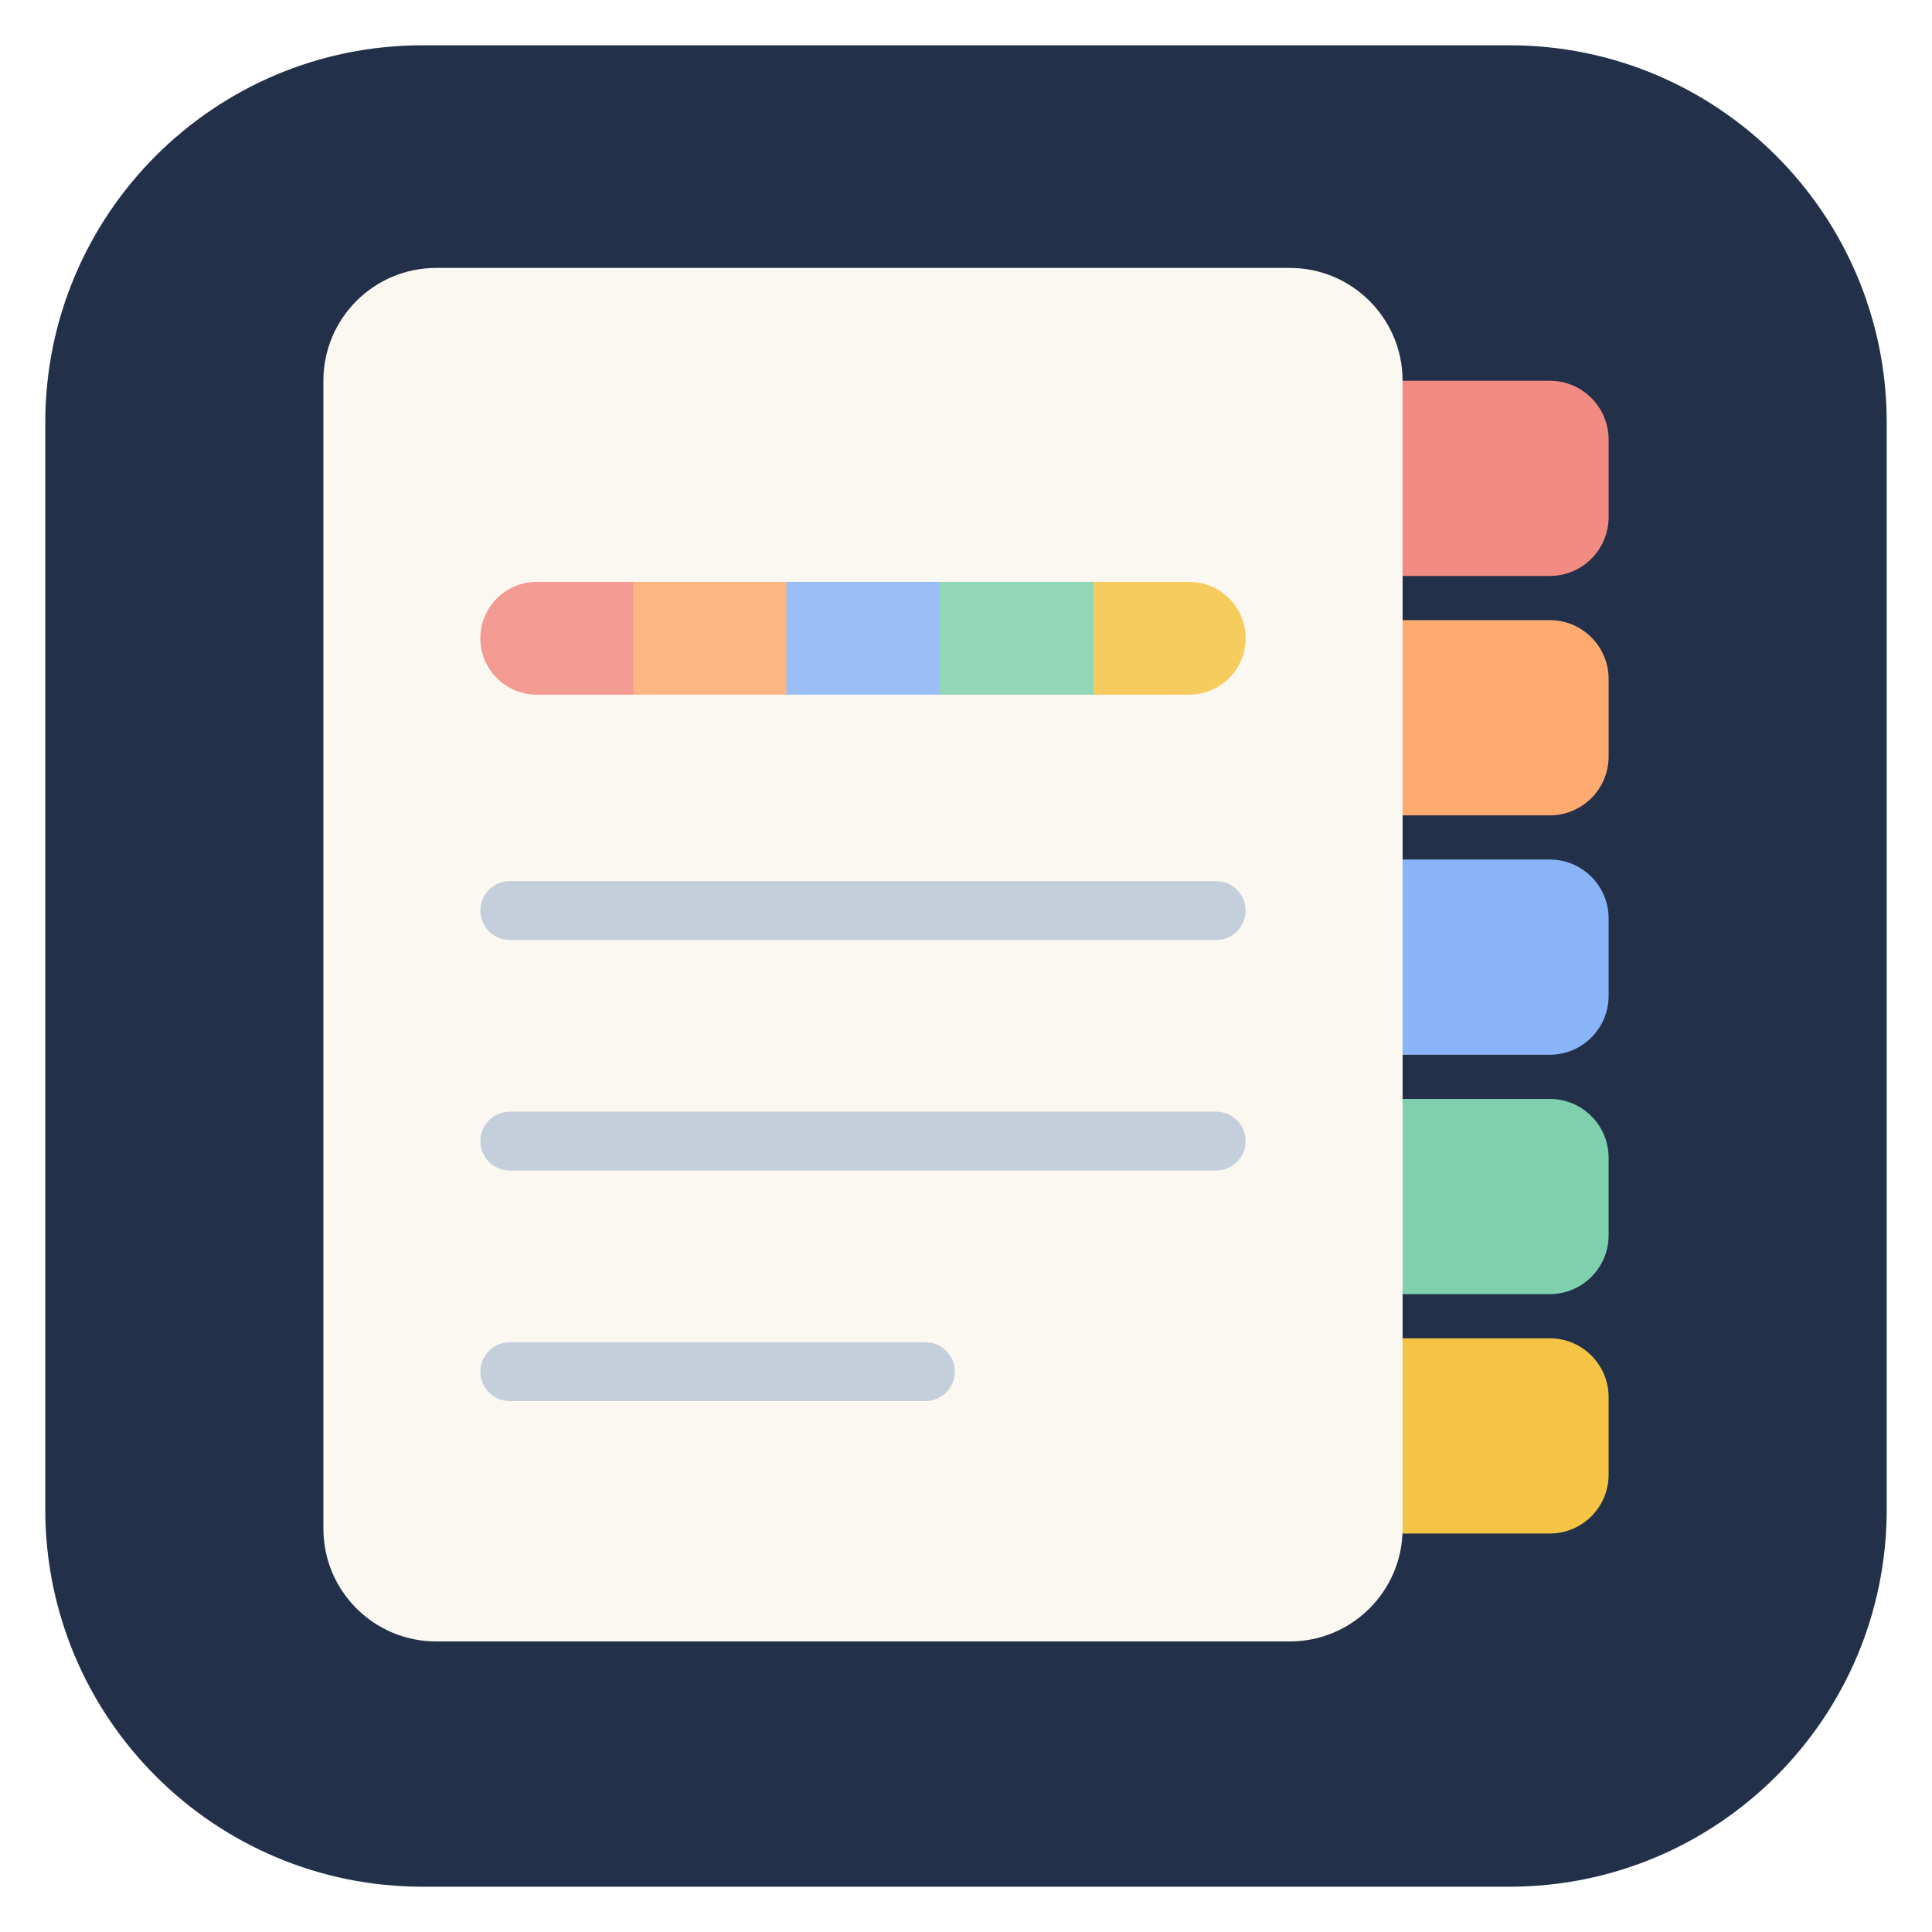
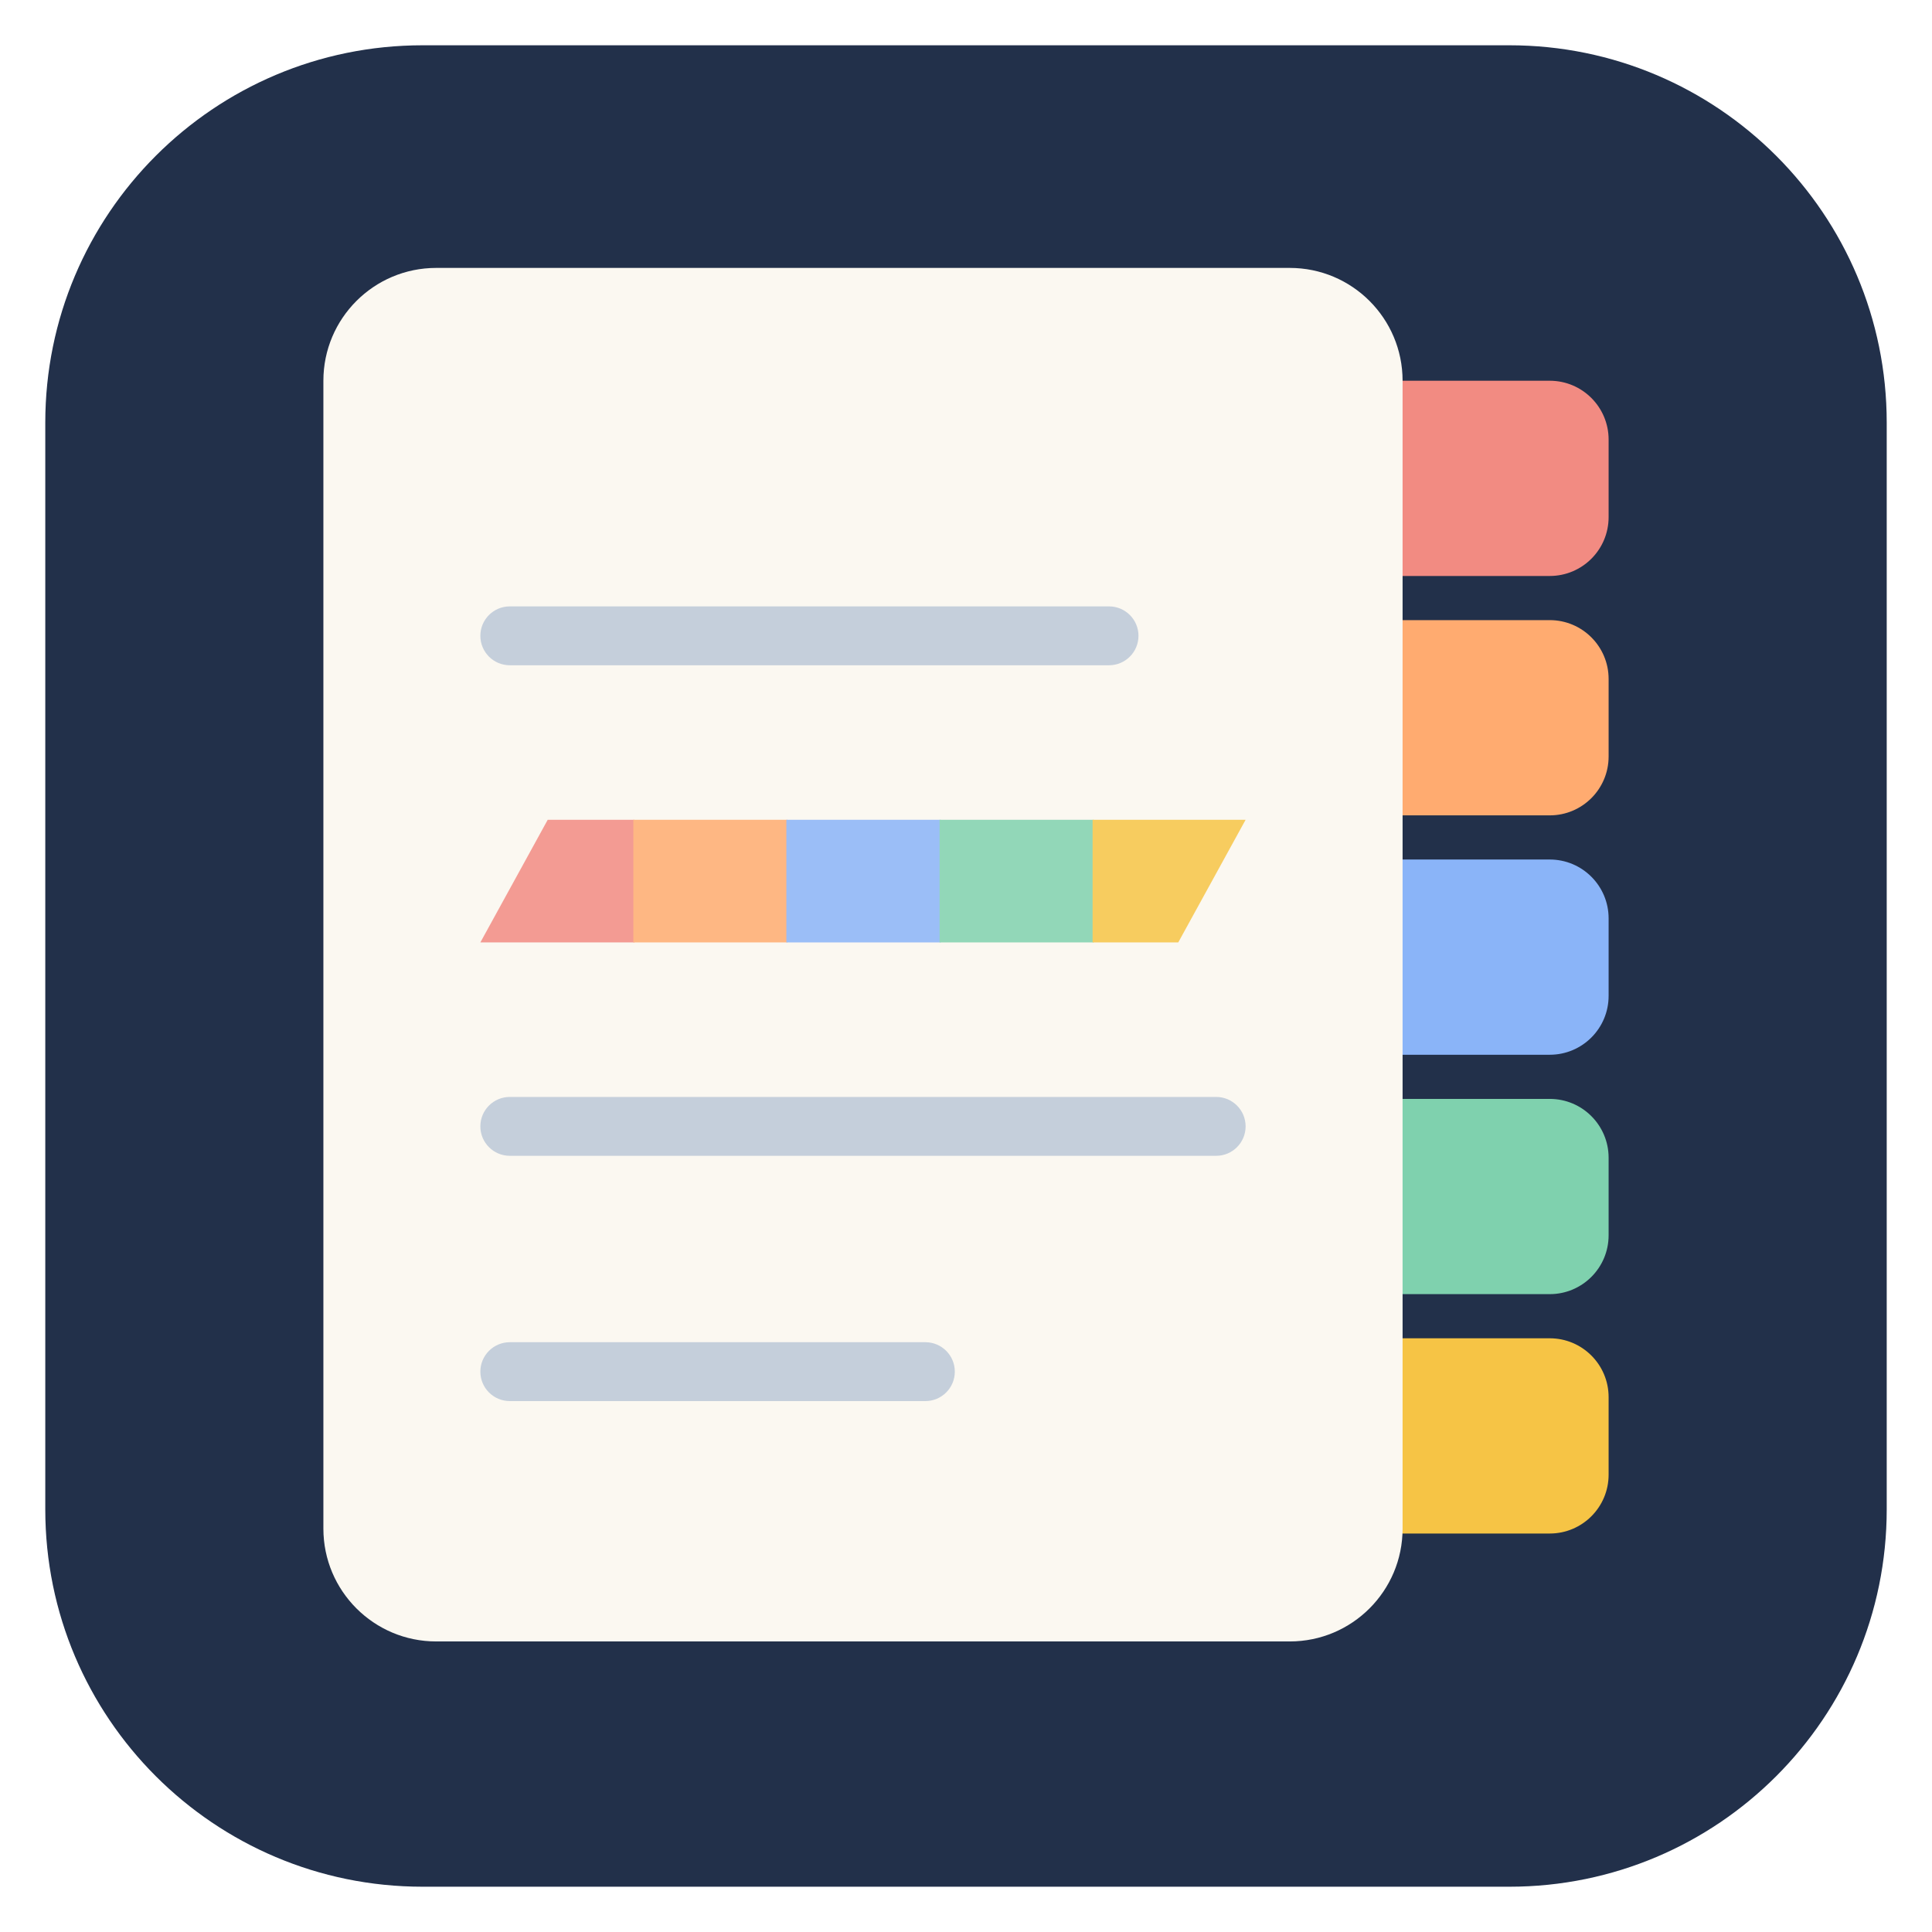
<svg xmlns="http://www.w3.org/2000/svg" viewBox="0 0 1024 1024">
  <path fill="#22304A" d="M224 24H800A200 200 0 0 1 1000 224V800A200 200 0 0 1 800 1000H224A200 200 0 0 1 24 800V224A200 200 0 0 1 224 24Z" />
  <path fill="#F28B82" d="M696.6 201.8H821.4A31.2 31.2 0 0 1 852.6 233V274.08A31.2 31.2 0 0 1 821.4 305.28H696.6A31.2 31.2 0 0 1 665.4 274.08V233A31.2 31.2 0 0 1 696.6 201.8Z" />
  <path fill="#FFAB70" d="M696.6 328.68H821.4A31.2 31.2 0 0 1 852.6 359.88V400.96A31.2 31.2 0 0 1 821.4 432.16H696.6A31.2 31.2 0 0 1 665.4 400.96V359.88A31.2 31.2 0 0 1 696.6 328.68Z" />
  <path fill="#8AB4F8" d="M696.6 455.56H821.4A31.2 31.2 0 0 1 852.6 486.76V527.84A31.2 31.2 0 0 1 821.4 559.04H696.6A31.2 31.2 0 0 1 665.4 527.84V486.76A31.2 31.2 0 0 1 696.6 455.56Z" />
  <path fill="#7FD1AE" d="M696.6 582.44H821.4A31.2 31.2 0 0 1 852.6 613.64V654.72A31.2 31.2 0 0 1 821.4 685.92H696.6A31.2 31.2 0 0 1 665.4 654.72V613.64A31.2 31.2 0 0 1 696.6 582.44Z" />
  <path fill="#F6C445" d="M696.6 709.32H821.4A31.2 31.2 0 0 1 852.6 740.52V781.6A31.2 31.2 0 0 1 821.4 812.8H696.6A31.2 31.2 0 0 1 665.4 781.6V740.52A31.2 31.2 0 0 1 696.6 709.32Z" />
  <path fill="#FBF8F1" d="M231.2 142H683.6A59.8 59.8 0 0 1 743.4 201.8V810.2A59.8 59.8 0 0 1 683.6 870H231.2A59.8 59.8 0 0 1 171.4 810.2V201.8A59.8 59.8 0 0 1 231.2 142Z" />
-   <path fill="#C5CFDB" d="M270.2 467H644.6A15.6 15.6 0 0 1 660.2 482.6V482.6A15.6 15.6 0 0 1 644.6 498.2H270.2A15.6 15.6 0 0 1 254.6 482.6V482.6A15.6 15.6 0 0 1 270.2 467ZM270.2 589.2H644.6A15.6 15.6 0 0 1 660.2 604.8V604.8A15.6 15.6 0 0 1 644.6 620.4H270.2A15.6 15.6 0 0 1 254.6 604.8V604.8A15.6 15.6 0 0 1 270.2 589.2ZM270.2 711.4H490.472A15.6 15.6 0 0 1 506.072 727V727A15.6 15.6 0 0 1 490.472 742.6H270.2A15.6 15.6 0 0 1 254.6 727V727A15.6 15.6 0 0 1 270.2 711.4Z" />
-   <path fill="#F39B93" d="M284.5 308.4H335.72A29.9 29.9 0 0 1 365.62 338.3V338.3A29.9 29.9 0 0 1 335.72 368.2H284.5A29.9 29.9 0 0 1 254.6 338.3V338.3A29.9 29.9 0 0 1 284.5 308.4Z" />
-   <path fill="#F7CC5F" d="M579.08 308.4H630.3A29.9 29.9 0 0 1 660.2 338.3V338.3A29.9 29.9 0 0 1 630.3 368.2H579.08A29.9 29.9 0 0 1 549.18 338.3V338.3A29.9 29.9 0 0 1 579.08 308.4Z" />
-   <rect x="335.7" y="308.4" width="81.7" height="59.8" fill="#FEB783" />
-   <rect x="416.8" y="308.4" width="81.7" height="59.8" fill="#9BBEF7" />
-   <rect x="498.0" y="308.4" width="81.7" height="59.8" fill="#92D7B8" />
+   <path fill="#C5CFDB" d="M270.2 321.4H587.816A15.6 15.6 0 0 1 603.416 337V337A15.6 15.6 0 0 1 587.816 352.6H270.2A15.6 15.6 0 0 1 254.6 337V337A15.6 15.6 0 0 1 270.2 321.4ZM270.2 581.4H644.6A15.6 15.6 0 0 1 660.2 597V597A15.6 15.6 0 0 1 644.6 612.6H270.2A15.6 15.6 0 0 1 254.6 597V597A15.6 15.6 0 0 1 270.2 581.4ZM270.2 711.4H490.472A15.6 15.6 0 0 1 506.072 727V727A15.6 15.6 0 0 1 490.472 742.6H270.2A15.6 15.6 0 0 1 254.6 727V727A15.6 15.6 0 0 1 270.2 711.4Z" />
+   <path fill="#F39B93" d="M290.3 434.5 L336.3 434.5 L336.3 499.5 L254.6 499.5 Z" />
+   <path fill="#FEB783" d="M335.7 434.5 L417.4 434.5 L417.4 499.5 L335.7 499.5 Z" />
+   <path fill="#9BBEF7" d="M416.8 434.5 L498.6 434.5 L498.6 499.5 L416.8 499.5 Z" />
+   <path fill="#92D7B8" d="M498.0 434.5 L579.7 434.5 L579.7 499.5 L498.0 499.5 Z" />
+   <path fill="#F7CC5F" d="M579.1 434.5 L660.2 434.5 L624.5 499.5 L579.1 499.5 Z" />
</svg>
